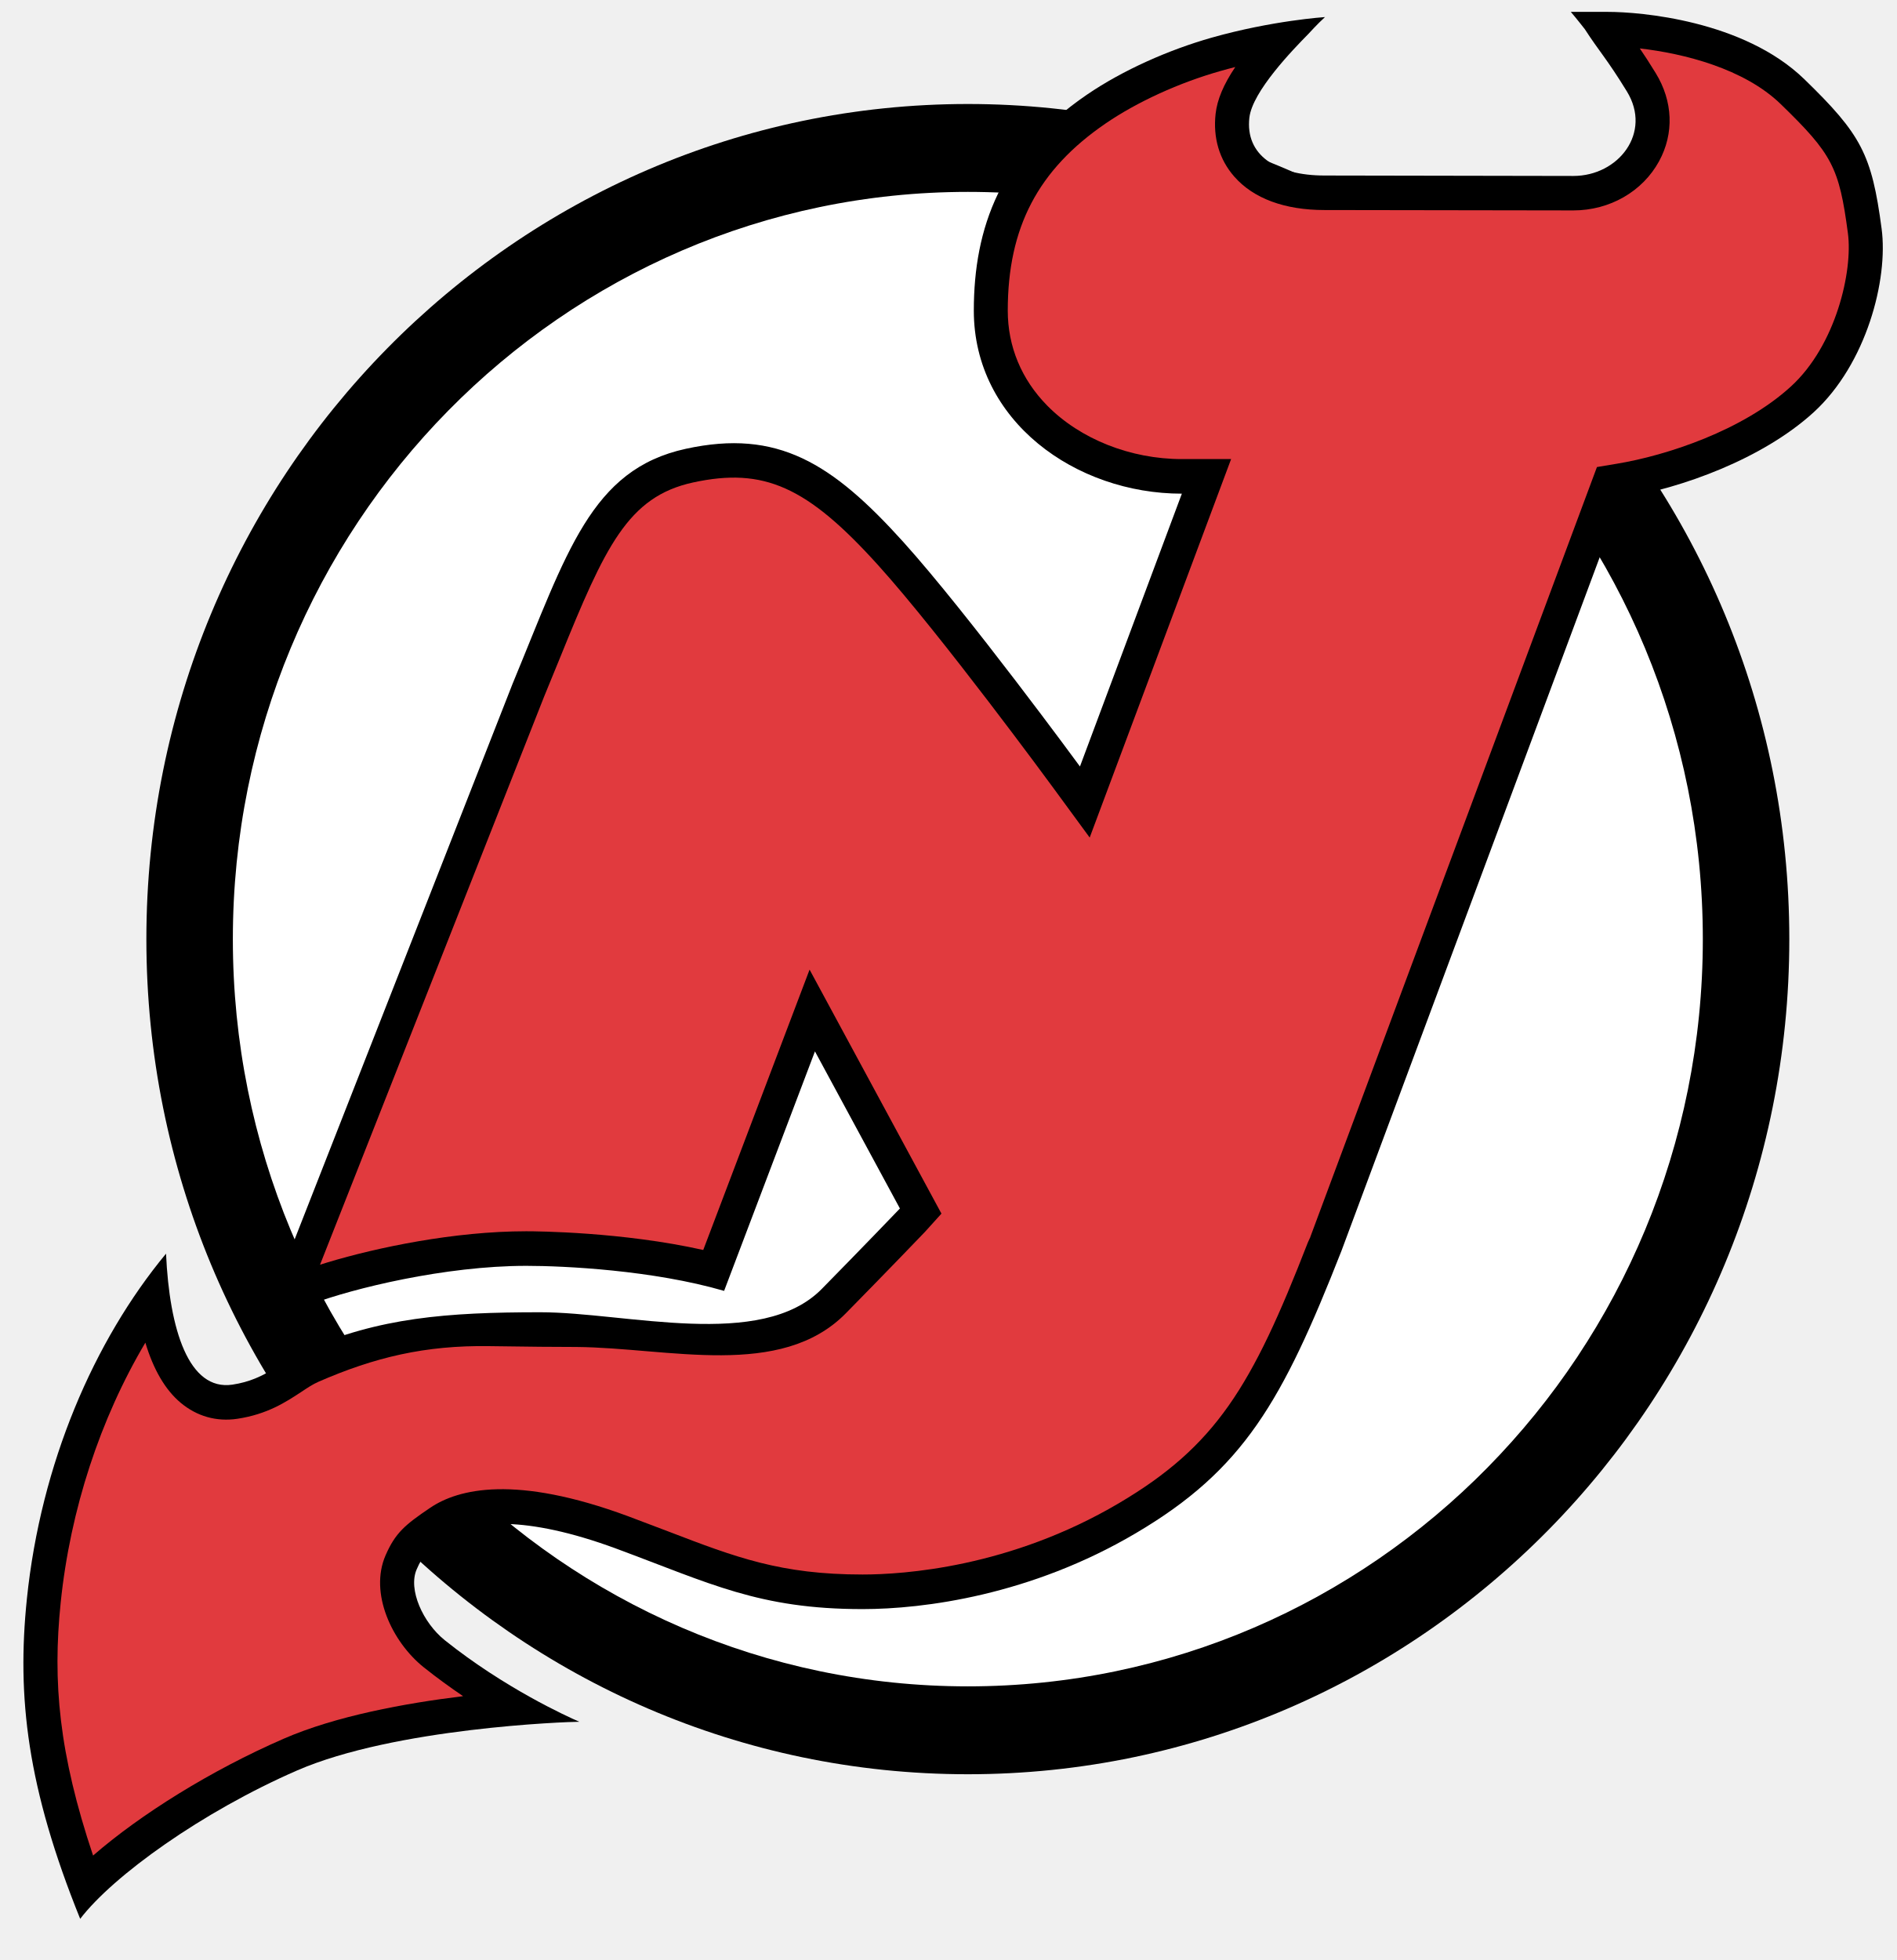
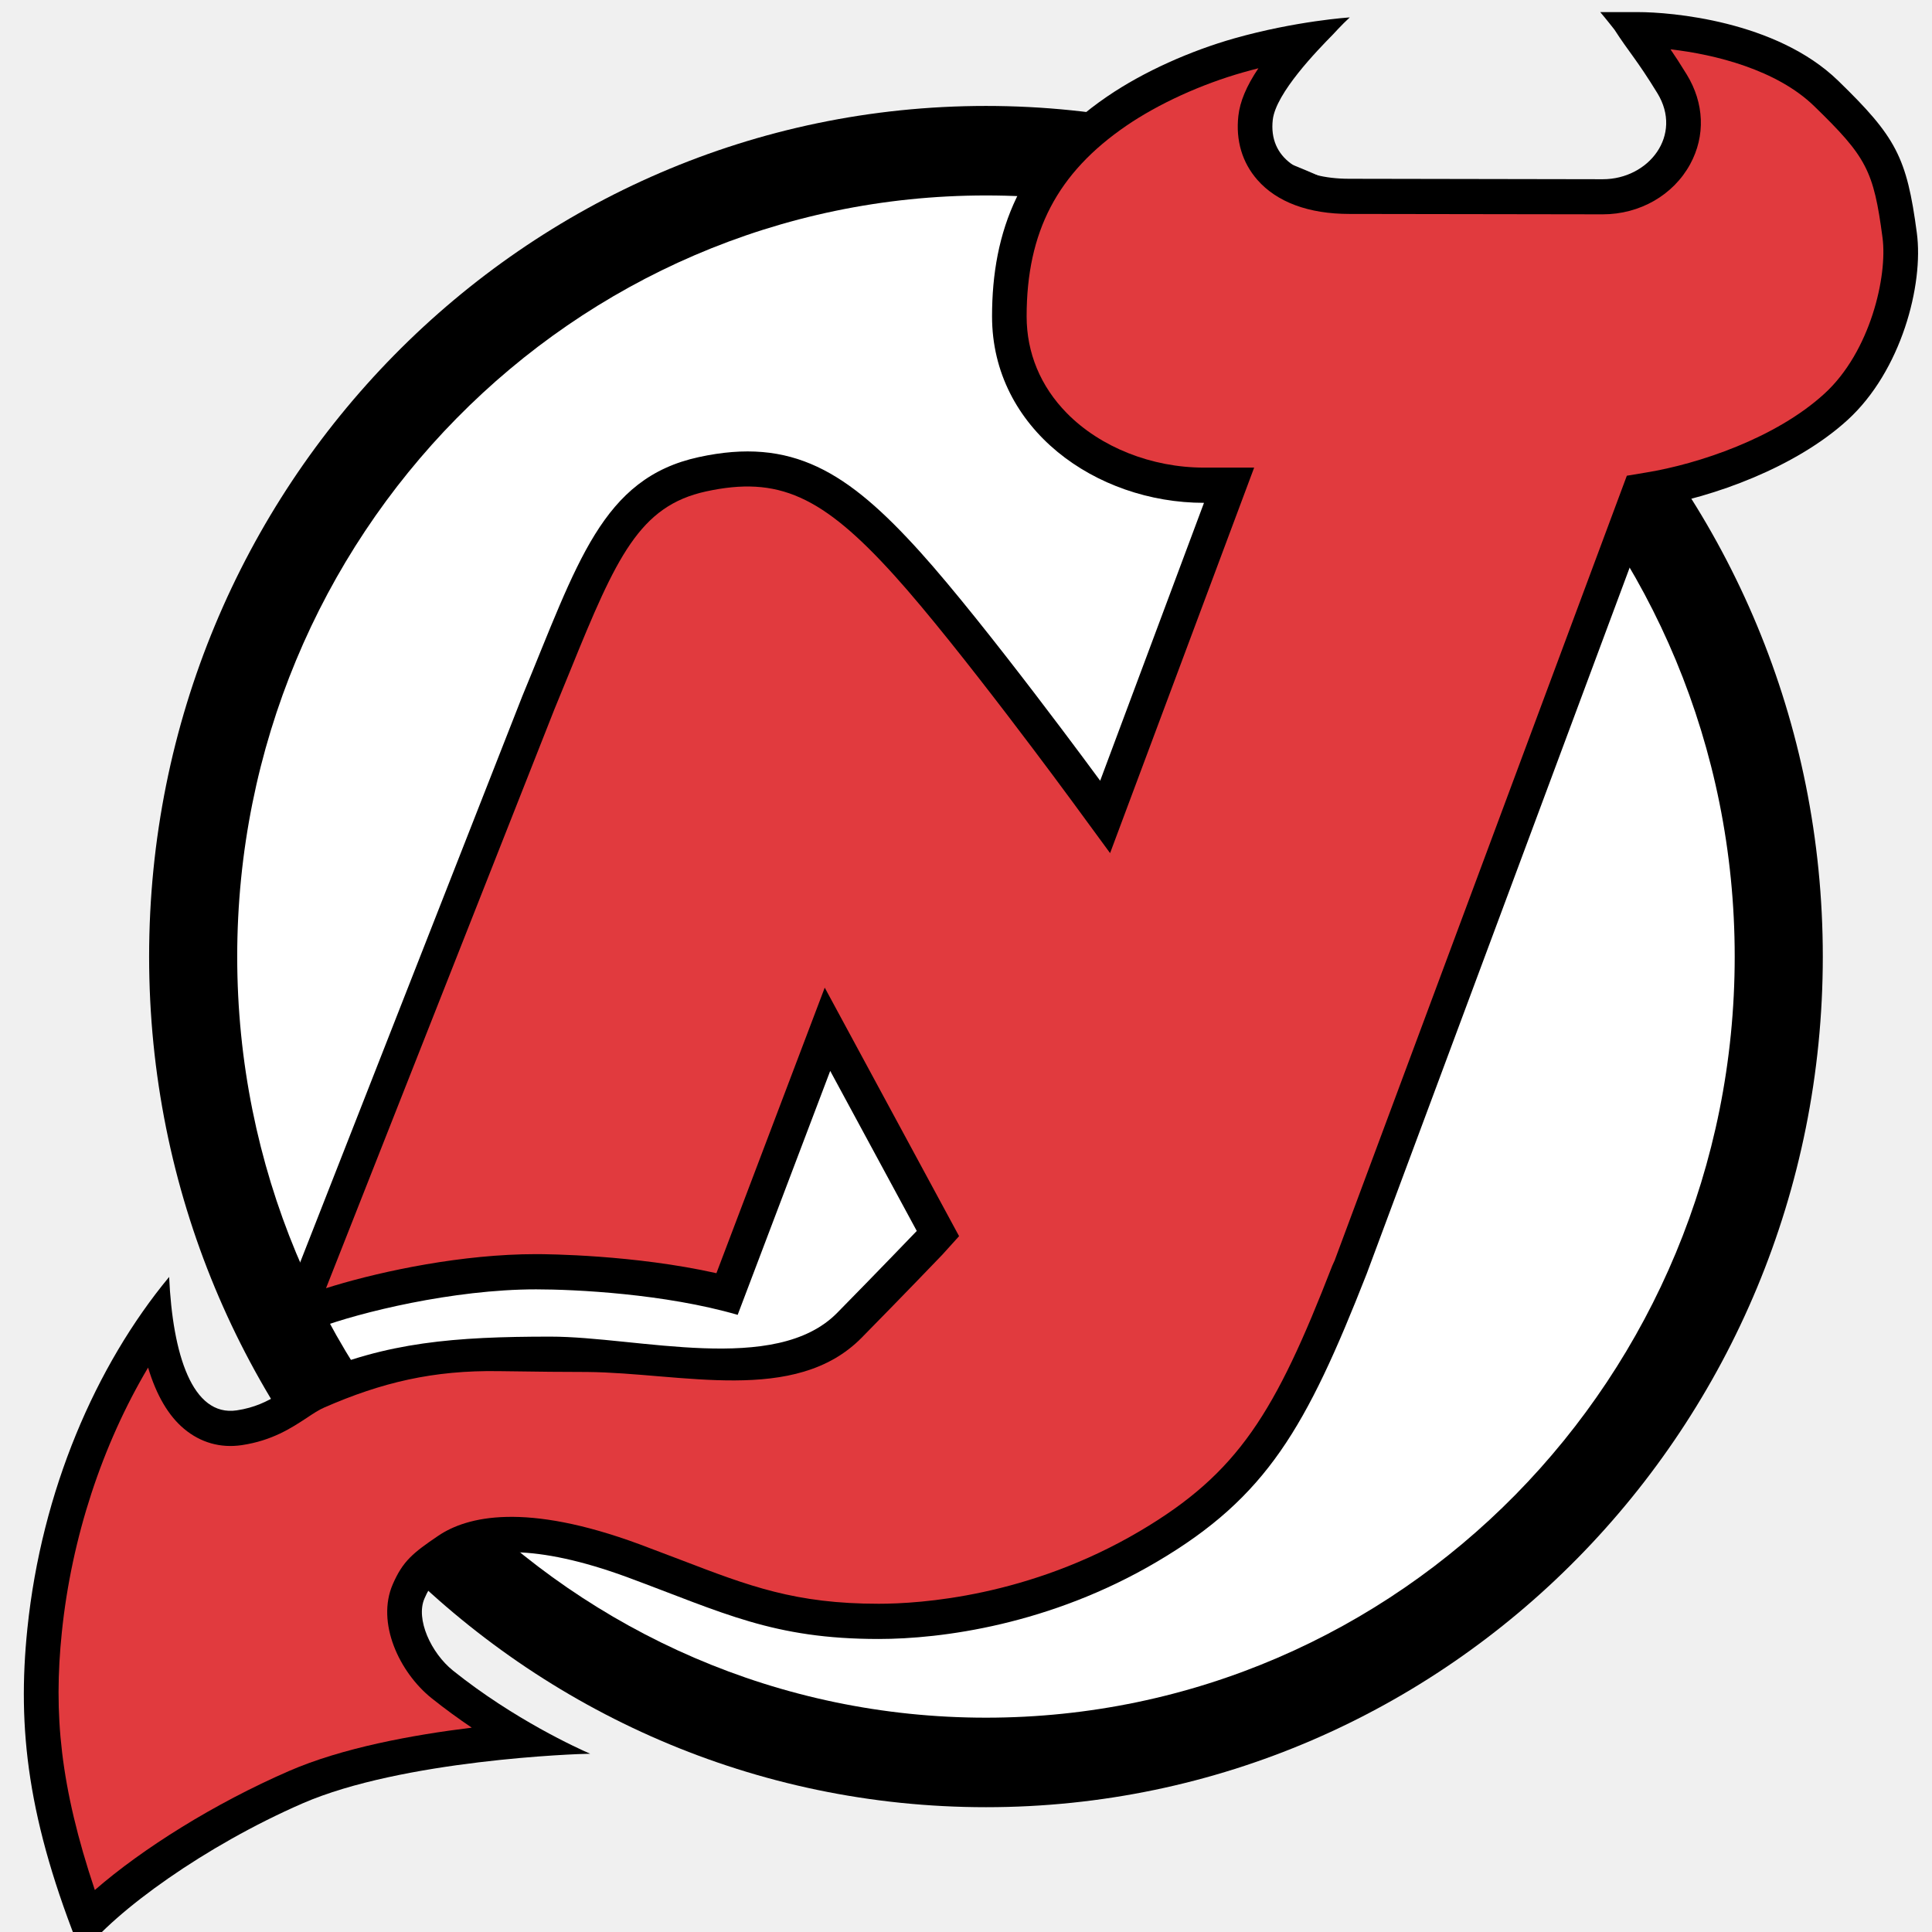
- <svg xmlns="http://www.w3.org/2000/svg" width="30px" height="31px" viewBox="0 0 30 31" version="1.1">
+ <svg xmlns="http://www.w3.org/2000/svg" width="30px" height="30px" viewBox="0 0 30 30" version="1.1">
  <defs />
  <g id="Page-1" stroke="none" stroke-width="1" fill="none" fill-rule="evenodd">
    <g id="devils">
      <g id="Page-1">
-         <g id="Artboard">
-           <g id="devils" transform="translate(0.37037, 0)">
-             <g id="g3" transform="translate(0.000076, 0.188033)">
-               <path d="M14.94,27.874 C22.116,27.874 27.934,21.96 27.934,14.666 C27.934,7.371 22.116,1.457 14.94,1.457 C7.763,1.457 1.945,7.371 1.945,14.666 C1.945,21.96 7.763,27.874 14.94,27.874 L14.94,27.874 L14.94,27.874 L14.94,27.874 Z" id="path5" fill="#000000" />
-               <path d="M14.94,26.484 C21.361,26.484 26.566,21.193 26.566,14.666 C26.566,8.138 21.361,2.847 14.94,2.847 C8.519,2.847 3.313,8.138 3.313,14.666 C3.313,21.192 8.519,26.484 14.94,26.484 L14.94,26.484 L14.94,26.484 L14.94,26.484 Z" id="path7" fill="#FFFFFF" />
-               <path d="M4.327,27.815 C2.823,28.471 1.421,29.478 0.898,30.161 C0.059,28.087 -0.106,26.655 0.055,25.098 C0.276,22.962 1.114,21.019 2.256,19.64 C2.31,20.842 2.615,21.814 3.306,21.712 C3.857,21.63 4.09,21.324 4.454,21.165 C5.629,20.653 6.688,20.567 8.177,20.567 C9.531,20.567 11.672,21.171 12.629,20.198 C13.248,19.569 13.865,18.926 13.865,18.926 L12.521,16.441 L11.084,20.229 C9.956,19.901 8.559,19.833 7.954,19.833 C6.665,19.833 5.206,20.193 4.569,20.433 L4.353,20.06 C4.236,19.811 4.179,19.698 4.179,19.698 L7.739,10.624 C8.599,8.548 8.975,7.237 10.48,6.91 C11.93,6.594 12.791,7.135 13.919,8.384 C14.94,9.516 16.713,11.935 16.713,11.935 L18.325,7.62 C16.646,7.62 15.034,6.473 15.034,4.725 C15.034,3.414 15.459,2.242 16.821,1.311 C17.396,0.918 18.123,0.599 18.795,0.408 C19.755,0.136 20.589,0.082 20.589,0.082 C20.468,0.192 20.327,0.348 20.327,0.348 C20.085,0.594 19.44,1.257 19.393,1.673 C19.326,2.263 19.816,2.588 20.582,2.588 C21.043,2.588 24.518,2.595 24.518,2.595 C25.23,2.595 25.767,1.912 25.364,1.257 C25.043,0.734 24.928,0.628 24.699,0.273 C24.699,0.273 24.572,0.11 24.478,0 L25.069,0 C25.566,0 27.21,0.131 28.172,1.065 C29.072,1.939 29.238,2.252 29.394,3.428 C29.502,4.233 29.153,5.572 28.318,6.334 C27.512,7.069 26.239,7.531 25.284,7.688 L20.85,19.595 C19.913,21.981 19.301,23.056 17.599,24.06 C15.934,25.044 14.241,25.262 13.274,25.262 C11.635,25.262 10.865,24.856 9.379,24.306 C7.924,23.769 7.101,23.865 6.732,24.115 C6.369,24.361 6.316,24.416 6.221,24.633 C6.081,24.952 6.322,25.479 6.665,25.754 C7.612,26.512 8.606,26.963 8.794,27.044 C8.592,27.044 5.874,27.142 4.327,27.815 L4.327,27.815 L4.327,27.815 L4.327,27.815 Z" id="path9" fill="#000000" />
-               <path d="M4.815,19.777 C5.59,19.544 6.813,19.286 7.954,19.286 C8.121,19.286 9.476,19.296 10.754,19.582 L12.436,15.148 L14.522,19.007 L14.261,19.296 C14.235,19.324 13.629,19.954 13.009,20.584 C11.979,21.63 10.211,21.129 8.748,21.116 L8.177,21.113 L7.374,21.103 C6.355,21.087 5.553,21.28 4.666,21.667 C4.581,21.704 4.494,21.761 4.394,21.828 C4.155,21.985 3.858,22.181 3.384,22.252 C3.053,22.301 2.744,22.213 2.488,21.999 C2.244,21.795 2.058,21.476 1.929,21.048 C1.216,22.249 0.741,23.689 0.59,25.155 C0.459,26.419 0.562,27.548 1.102,29.16 C1.85,28.51 2.964,27.814 4.115,27.313 C4.94,26.953 6.033,26.752 6.955,26.639 C6.751,26.501 6.541,26.349 6.332,26.182 C5.831,25.781 5.468,25.009 5.729,24.411 C5.885,24.054 6.038,23.928 6.434,23.66 C6.88,23.358 7.784,23.135 9.562,23.792 L10.196,24.032 C11.27,24.444 11.98,24.715 13.274,24.715 C13.919,24.715 15.605,24.605 17.329,23.587 C18.863,22.682 19.432,21.746 20.317,19.466 L20.354,19.384 L24.891,7.199 L25.197,7.148 C25.997,7.017 27.201,6.618 27.958,5.926 C28.672,5.275 28.941,4.099 28.861,3.501 C28.723,2.459 28.613,2.249 27.8,1.46 C27.219,0.895 26.258,0.656 25.569,0.578 C25.64,0.681 25.721,0.806 25.82,0.967 C26.094,1.413 26.114,1.922 25.874,2.362 C25.612,2.842 25.093,3.14 24.517,3.14 L20.581,3.134 C19.951,3.134 19.457,2.951 19.154,2.605 C18.918,2.336 18.816,1.992 18.859,1.61 C18.884,1.389 18.983,1.15 19.17,0.872 C19.094,0.891 19.017,0.912 18.939,0.934 C18.281,1.12 17.619,1.423 17.12,1.764 C16.049,2.497 15.571,3.41 15.571,4.725 C15.571,5.292 15.787,5.812 16.195,6.227 C16.716,6.757 17.513,7.073 18.325,7.073 L19.104,7.073 L16.867,13.059 L16.282,12.261 C16.265,12.237 14.514,9.851 13.523,8.754 C12.397,7.506 11.712,7.2 10.592,7.443 C9.561,7.668 9.201,8.458 8.486,10.221 L8.237,10.829 L4.692,19.815 L4.815,19.777 L4.815,19.777 L4.815,19.777 L4.815,19.777 Z" id="path11" fill="#E13A3E" />
-               <polygon id="polygon13" fill="#E13A3E" points="8.234 10.836 8.237 10.829 8.239 10.826" />
-               <polygon id="polygon15" fill="#E13A3E" points="20.362 19.367 20.354 19.384 20.348 19.402" />
+         <g>
+           <g id="devils">
+             <g id="Page-1">
+               <g id="Artboard">
+                 <g id="devils" transform="translate(0.37037, 0)">
+                   <g id="g3" transform="translate(0.000076, 0.188033)">
+                     <path d="M14.94,27.874 C22.116,27.874 27.934,21.96 27.934,14.666 C27.934,7.371 22.116,1.457 14.94,1.457 C7.763,1.457 1.945,7.371 1.945,14.666 C1.945,21.96 7.763,27.874 14.94,27.874 L14.94,27.874 L14.94,27.874 L14.94,27.874 Z" id="path5" fill="#000000" />
+                     <path d="M14.94,26.484 C21.361,26.484 26.566,21.193 26.566,14.666 C26.566,8.138 21.361,2.847 14.94,2.847 C8.519,2.847 3.313,8.138 3.313,14.666 C3.313,21.192 8.519,26.484 14.94,26.484 L14.94,26.484 L14.94,26.484 L14.94,26.484 Z" id="path7" fill="#FFFFFF" />
+                     <path d="M4.327,27.815 C2.823,28.471 1.421,29.478 0.898,30.161 C0.059,28.087 -0.106,26.655 0.055,25.098 C0.276,22.962 1.114,21.019 2.256,19.64 C2.31,20.842 2.615,21.814 3.306,21.712 C3.857,21.63 4.09,21.324 4.454,21.165 C5.629,20.653 6.688,20.567 8.177,20.567 C9.531,20.567 11.672,21.171 12.629,20.198 C13.248,19.569 13.865,18.926 13.865,18.926 L12.521,16.441 L11.084,20.229 C9.956,19.901 8.559,19.833 7.954,19.833 C6.665,19.833 5.206,20.193 4.569,20.433 L4.353,20.06 C4.236,19.811 4.179,19.698 4.179,19.698 L7.739,10.624 C8.599,8.548 8.975,7.237 10.48,6.91 C11.93,6.594 12.791,7.135 13.919,8.384 C14.94,9.516 16.713,11.935 16.713,11.935 L18.325,7.62 C16.646,7.62 15.034,6.473 15.034,4.725 C15.034,3.414 15.459,2.242 16.821,1.311 C17.396,0.918 18.123,0.599 18.795,0.408 C19.755,0.136 20.589,0.082 20.589,0.082 C20.468,0.192 20.327,0.348 20.327,0.348 C20.085,0.594 19.44,1.257 19.393,1.673 C19.326,2.263 19.816,2.588 20.582,2.588 C21.043,2.588 24.518,2.595 24.518,2.595 C25.23,2.595 25.767,1.912 25.364,1.257 C25.043,0.734 24.928,0.628 24.699,0.273 C24.699,0.273 24.572,0.11 24.478,0 L25.069,0 C25.566,0 27.21,0.131 28.172,1.065 C29.072,1.939 29.238,2.252 29.394,3.428 C29.502,4.233 29.153,5.572 28.318,6.334 C27.512,7.069 26.239,7.531 25.284,7.688 L20.85,19.595 C19.913,21.981 19.301,23.056 17.599,24.06 C15.934,25.044 14.241,25.262 13.274,25.262 C11.635,25.262 10.865,24.856 9.379,24.306 C7.924,23.769 7.101,23.865 6.732,24.115 C6.369,24.361 6.316,24.416 6.221,24.633 C6.081,24.952 6.322,25.479 6.665,25.754 C7.612,26.512 8.606,26.963 8.794,27.044 C8.592,27.044 5.874,27.142 4.327,27.815 L4.327,27.815 L4.327,27.815 L4.327,27.815 Z" id="path9" fill="#000000" />
+                     <path d="M4.815,19.777 C5.59,19.544 6.813,19.286 7.954,19.286 C8.121,19.286 9.476,19.296 10.754,19.582 L12.436,15.148 L14.522,19.007 L14.261,19.296 C14.235,19.324 13.629,19.954 13.009,20.584 C11.979,21.63 10.211,21.129 8.748,21.116 L8.177,21.113 L7.374,21.103 C6.355,21.087 5.553,21.28 4.666,21.667 C4.581,21.704 4.494,21.761 4.394,21.828 C4.155,21.985 3.858,22.181 3.384,22.252 C3.053,22.301 2.744,22.213 2.488,21.999 C2.244,21.795 2.058,21.476 1.929,21.048 C1.216,22.249 0.741,23.689 0.59,25.155 C0.459,26.419 0.562,27.548 1.102,29.16 C1.85,28.51 2.964,27.814 4.115,27.313 C4.94,26.953 6.033,26.752 6.955,26.639 C6.751,26.501 6.541,26.349 6.332,26.182 C5.831,25.781 5.468,25.009 5.729,24.411 C5.885,24.054 6.038,23.928 6.434,23.66 C6.88,23.358 7.784,23.135 9.562,23.792 L10.196,24.032 C11.27,24.444 11.98,24.715 13.274,24.715 C13.919,24.715 15.605,24.605 17.329,23.587 C18.863,22.682 19.432,21.746 20.317,19.466 L20.354,19.384 L24.891,7.199 L25.197,7.148 C25.997,7.017 27.201,6.618 27.958,5.926 C28.672,5.275 28.941,4.099 28.861,3.501 C28.723,2.459 28.613,2.249 27.8,1.46 C27.219,0.895 26.258,0.656 25.569,0.578 C25.64,0.681 25.721,0.806 25.82,0.967 C26.094,1.413 26.114,1.922 25.874,2.362 C25.612,2.842 25.093,3.14 24.517,3.14 L20.581,3.134 C19.951,3.134 19.457,2.951 19.154,2.605 C18.918,2.336 18.816,1.992 18.859,1.61 C18.884,1.389 18.983,1.15 19.17,0.872 C19.094,0.891 19.017,0.912 18.939,0.934 C18.281,1.12 17.619,1.423 17.12,1.764 C16.049,2.497 15.571,3.41 15.571,4.725 C15.571,5.292 15.787,5.812 16.195,6.227 C16.716,6.757 17.513,7.073 18.325,7.073 L19.104,7.073 L16.867,13.059 L16.282,12.261 C16.265,12.237 14.514,9.851 13.523,8.754 C12.397,7.506 11.712,7.2 10.592,7.443 C9.561,7.668 9.201,8.458 8.486,10.221 L8.237,10.829 L4.692,19.815 L4.815,19.777 L4.815,19.777 L4.815,19.777 L4.815,19.777 Z" id="path11" fill="#E13A3E" />
+                     <polygon id="polygon13" fill="#E13A3E" points="8.234 10.836 8.237 10.829 8.239 10.826" />
+                     <polygon id="polygon15" fill="#E13A3E" points="20.362 19.367 20.354 19.384 20.348 19.402" />
+                   </g>
+                 </g>
+               </g>
            </g>
          </g>
        </g>
      </g>
    </g>
  </g>
</svg>
